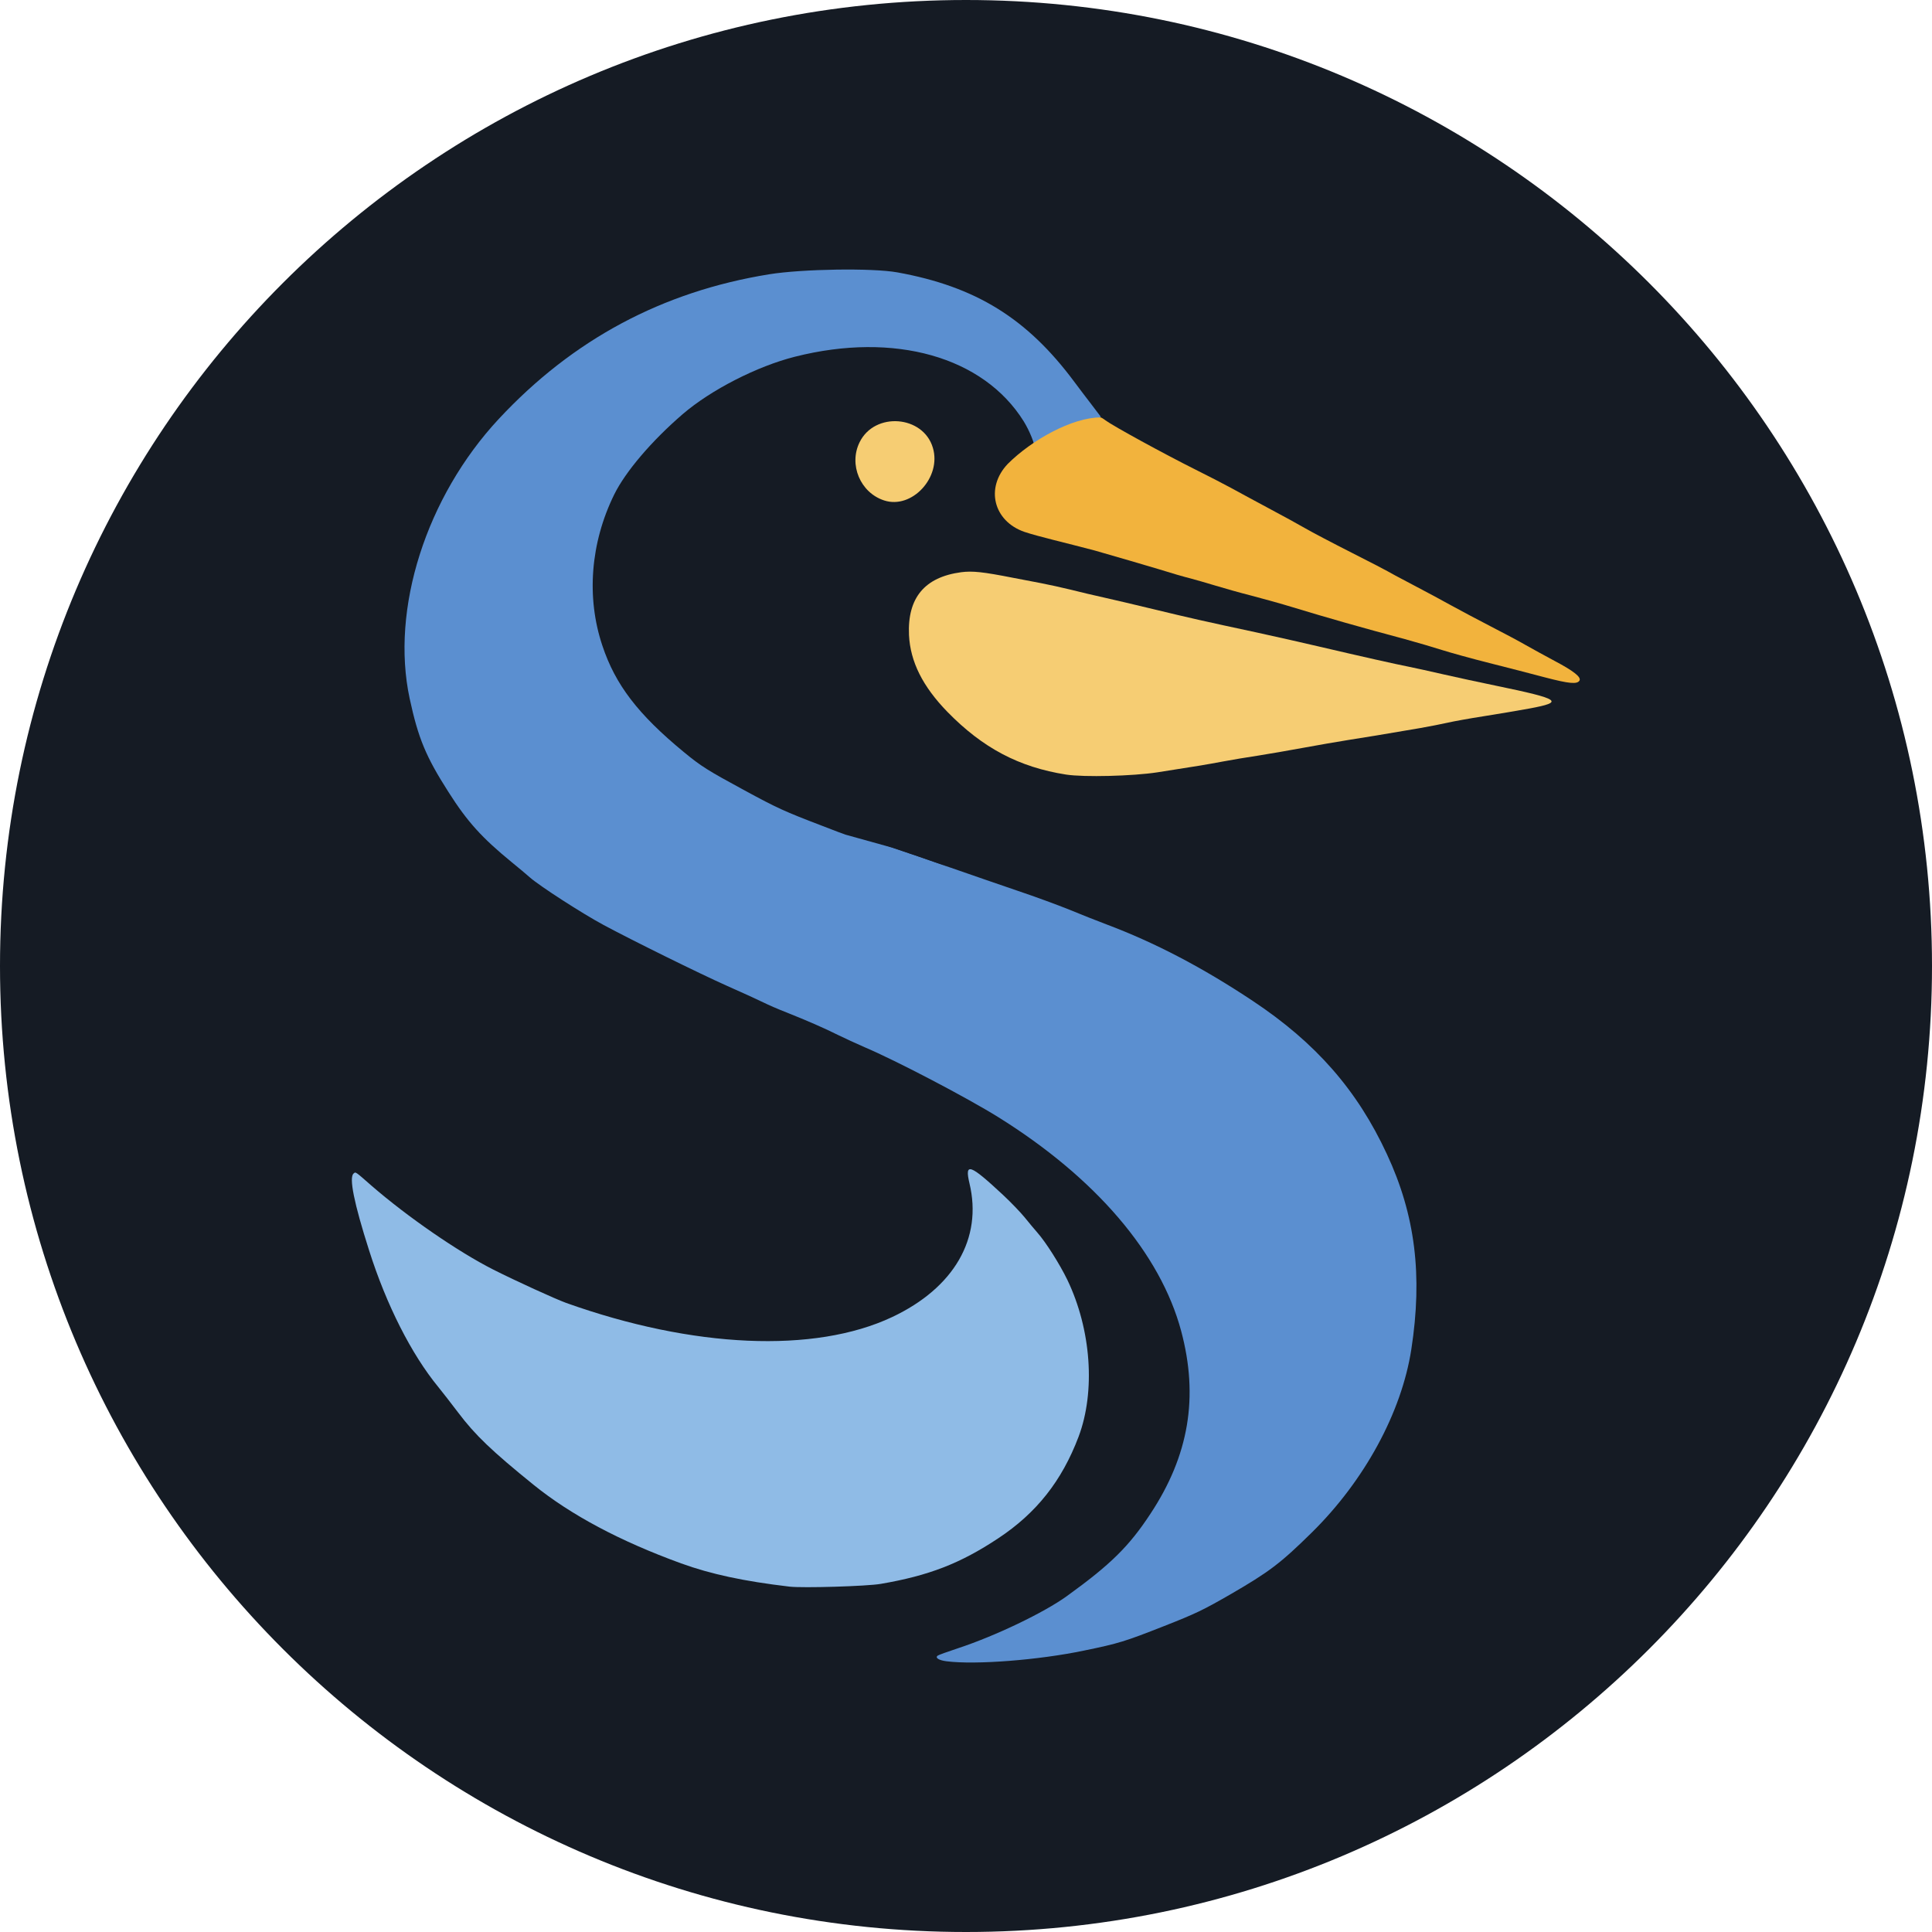
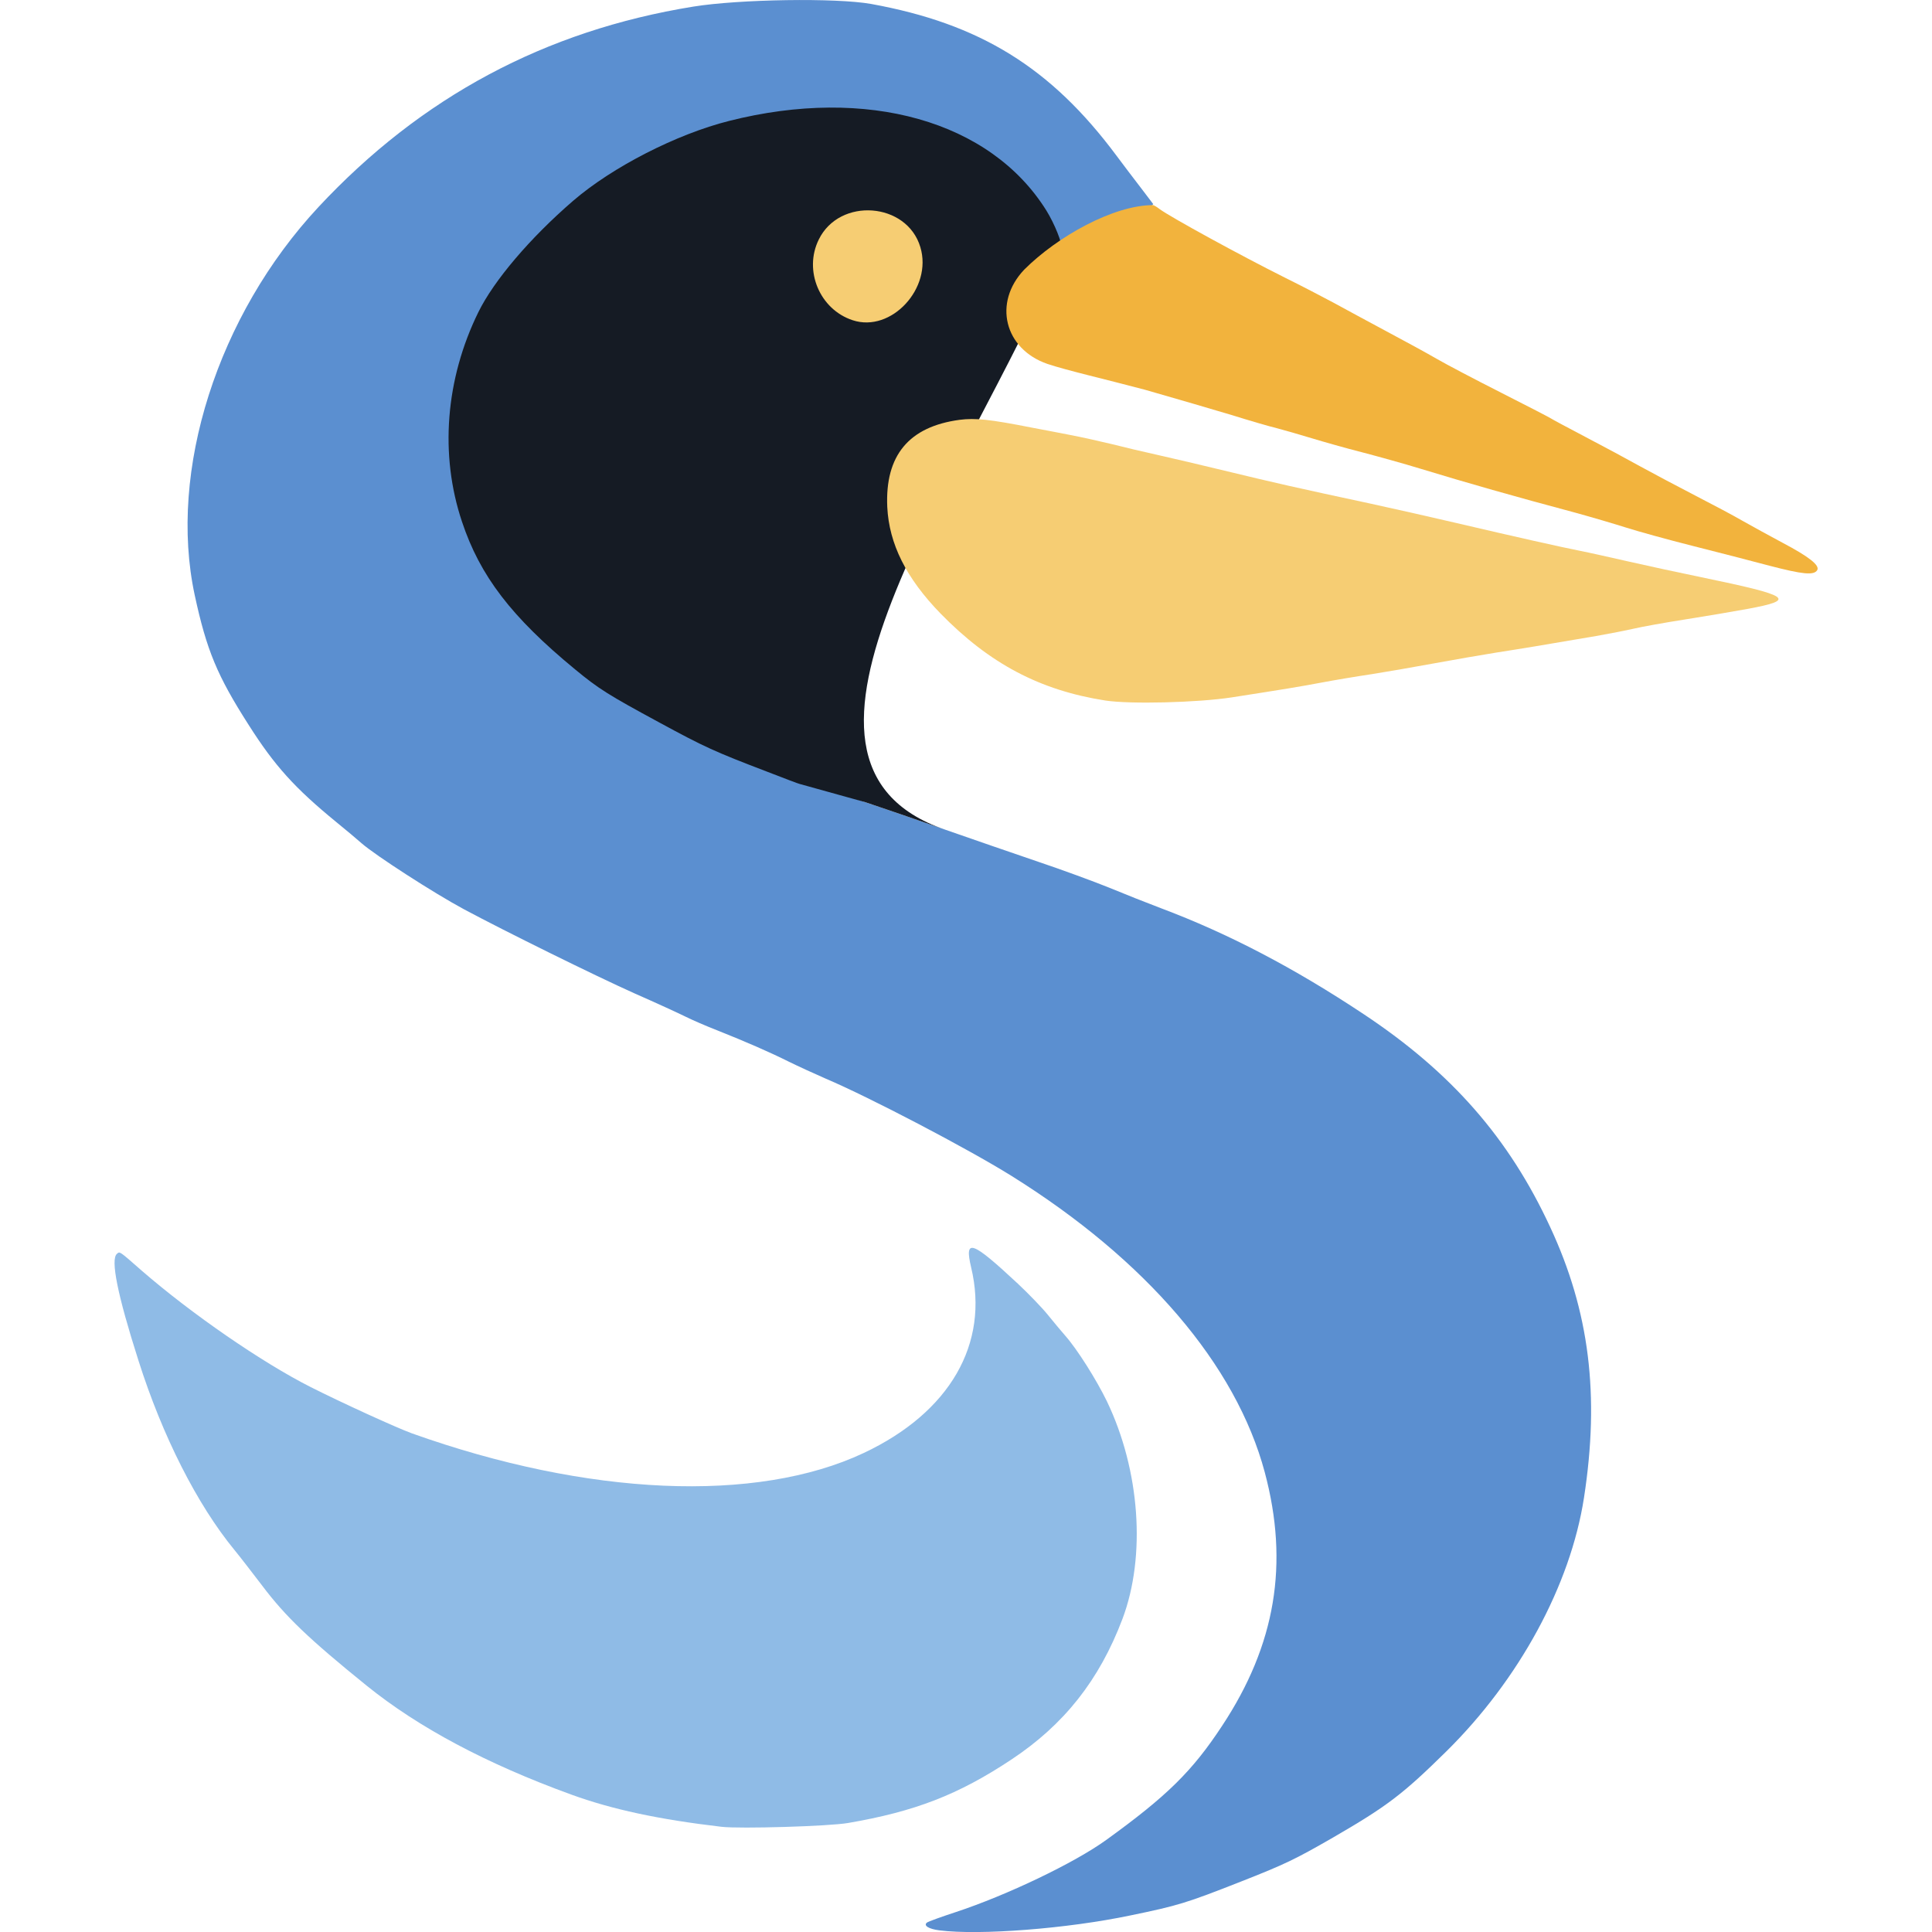
- <svg xmlns="http://www.w3.org/2000/svg" viewBox="0 0 32 32">
-   <circle cx="16" cy="16" r="16" fill="#151b24" />
-   <svg x="4" y="4" width="24" height="24" viewBox="169.5 95.5 1215 1215">
-     <path fill-rule="evenodd" fill="#5b8fd0" d="M760.7 1286.0C754.3 1285.2 750.9 1283.1 753.2 1281.3C753.9 1280.7 761.7 1277.9 770.5 1275.0C801.5 1264.8 842.4 1245.2 861.5 1231.4C898.2 1204.9 913.6 1189.8 931.6 1162.4C964.0 1113.4 972.2 1064.3 957.4 1009.0C940.0 944.1 885.7 880.6 804.0 829.7C777.8 813.4 718.4 782.3 692.0 771.1C685.1 768.1 675.1 763.5 669.6 760.8C658.4 755.2 644.0 748.9 626.4 741.9C619.7 739.3 611.2 735.6 607.4 733.7C603.6 731.8 589.7 725.4 576.5 719.6C552.8 709.0 497.3 681.6 473.1 668.6C454.9 658.8 419.6 636.0 411.4 628.8C408.7 626.4 401.8 620.6 396.0 615.9C371.1 595.5 358.9 582.1 343.1 557.2C324.1 527.5 317.7 512.1 310.5 478.7C294.4 403.7 324.3 309.7 385.3 244.2C447.3 177.7 522.3 137.5 611.9 123.0C639.7 118.5 698.4 117.6 719.5 121.4C785.1 133.3 828.1 159.8 867.7 213.0C871.6 218.2 878.2 227.0 882.4 232.4L890.0 242.4L882.2 250.4C877.9 254.9 862.8 270.8 848.6 285.8C834.4 300.7 822.7 313.0 822.6 313.0C822.5 313.0 824.1 309.5 826.2 305.2C838.2 281.1 833.5 257.0 811.9 231.9C786.4 202.3 740.8 185.7 689.6 187.3C642.8 188.8 603.6 200.9 561.4 227.1C541.6 239.3 514.1 265.2 498.2 286.5C467.8 327.2 458.7 385.5 475.1 434.4C485.9 466.8 504.0 490.7 540.5 520.7C554.8 532.5 560.4 536.0 591.6 552.9C623.7 570.3 662.3 586.2 716.0 604.0C725.6 607.2 747.2 614.6 764.0 620.5C780.8 626.4 806.2 635.1 820.5 640.0C834.8 644.8 854.1 651.9 863.5 655.7C872.9 659.6 886.8 665.1 894.5 668.0C935.5 683.4 975.4 704.3 1017.5 732.3C1070.3 767.4 1105.1 807.1 1130.0 860.9C1153.7 911.8 1160.0 962.4 1150.4 1024.5C1142.2 1077.4 1111.2 1134.4 1067.1 1177.9C1040.7 1203.9 1031.3 1211.0 998.5 1230.0C975.9 1243.0 969.8 1246.0 942.8 1256.6C910.0 1269.5 905.2 1271.0 876.1 1277.0C838.0 1285.0 785.0 1289.1 760.7 1286.0Z" />
-     <path fill-rule="evenodd" fill="#151b24" d="M656.5 585.5C624.8 573.4 618.7 570.6 591.6 555.9C560.4 539.0 554.8 535.5 540.5 523.7C502.0 492.0 483.0 467.2 472.1 434.4C458.5 393.9 462.1 348.2 482.0 307.7C491.4 288.6 513.2 262.9 539.4 240.3C563.0 220.0 601.8 200.1 633.6 192.1C717.0 171.0 791.6 192.1 825.4 246.3C830.4 254.4 834.9 265.6 835.0 270.3C775 410 644.0 579.2 764 620.5C747.2 614.6 725.6 607.2 716.0 604.0L676.1 592.9C675.8 592.9 667.0 589.6 656.5 585.5ZM731.1 306.9C746.5 298.7 752.1 279.2 743.9 262.9C739.5 254.1 726.8 248.3 714.3 249.3C697.1 250.6 687.5 261.3 687.5 279.0C687.5 303.9 709.9 318.2 731.1 306.9Z" />
-     <path fill-rule="evenodd" fill="#f2b33d" d="M1262.5 461.0C1252.0 458.2 1231.1 452.8 1216.0 449.0C1200.9 445.2 1182.9 440.2 1176.0 438.0C1169.1 435.8 1155.2 431.7 1145.0 428.9C1108.3 419.1 1080.2 411.1 1051.0 402.2C1041.9 399.4 1026.4 395.1 1016.5 392.5C1006.6 390.0 992.9 386.1 986.0 384.0C979.1 381.9 969.7 379.2 965.2 378.0C960.6 376.9 948.2 373.3 937.7 370.0C927.1 366.8 903.4 359.9 884.9 354.6C860.0 348.0 838.0 343.0 826.0 339.0C800.0 330.0 793.0 302.0 812.0 282.0C832.0 262.0 866.0 243.0 889.9 243.0C890.3 243.0 892.2 244.1 894.0 245.5C900.7 250.4 942.5 273.3 969.5 286.8C979.4 291.7 992.7 298.6 999.0 302.0C1005.3 305.5 1019.7 313.2 1031.0 319.3C1042.3 325.3 1056.0 332.8 1061.5 336.0C1067.0 339.2 1084.5 348.4 1100.5 356.5C1116.5 364.6 1130.0 371.6 1130.5 372.0C1131.0 372.4 1140.3 377.4 1151.0 383.0C1161.7 388.6 1176.8 396.7 1184.5 401.0C1192.2 405.2 1207.0 413.1 1217.5 418.5C1228.0 423.9 1241.0 430.8 1246.5 434.0C1252.0 437.1 1262.7 443.0 1270.4 447.1C1286.5 455.6 1293.1 460.8 1291.4 463.7C1289.4 466.9 1282.8 466.3 1262.5 461.0Z" />
-     <path fill-rule="evenodd" fill="#f6cd73" d="M861.0 542.5C821.4 536.3 791.0 520.2 761.4 489.9C740.6 468.5 730.3 447.8 729.2 425.5C727.8 394.3 742.3 376.9 773.0 372.8C782.5 371.6 791.1 372.5 816.5 377.5C823.1 378.7 833.7 380.8 840.0 382.0C846.3 383.2 857.6 385.7 865.0 387.5C872.4 389.4 884.8 392.3 892.5 394.0C900.2 395.7 919.3 400.2 935.0 404.0C963.9 411.0 976.7 413.9 1021.5 423.5C1035.2 426.5 1058.0 431.6 1072.0 434.9C1109.6 443.7 1137.3 449.9 1148.0 452.0C1153.2 453.0 1166.5 456.0 1177.5 458.5C1188.5 461.0 1208.3 465.3 1221.5 468.0C1275.6 479.2 1279.1 481.6 1249.4 487.1C1240.7 488.7 1223.6 491.6 1211.5 493.5C1199.3 495.4 1185.5 497.9 1180.8 499.0C1176.0 500.1 1165.7 502.1 1157.8 503.5C1124.4 509.2 1113.6 511.0 1097.5 513.5C1088.2 515.0 1071.3 517.9 1060.0 520.0C1048.7 522.1 1031.8 525.0 1022.5 526.5C1013.1 527.9 999.4 530.2 992.0 531.6C978.8 534.1 969.6 535.6 937.5 540.6C916.7 543.8 876.0 544.8 861.0 542.5Z" />
-     <path fill-rule="evenodd" fill="#8fbbe6" d="M629.0 1223.4C590.7 1218.9 562.9 1212.9 538.1 1203.9C486.7 1185.2 445.7 1163.3 414.5 1138.1C379.5 1109.8 365.4 1096.3 351.3 1077.6C345.4 1069.9 337.9 1060.1 334.5 1056.0C312.0 1028.6 291.0 987.2 276.5 941.5C263.8 901.7 259.5 880.3 263.5 877.0C265.3 875.5 264.6 875.0 278.5 887.2C308.7 913.4 351.1 942.6 380.5 957.5C399.7 967.2 432.4 982.1 441.7 985.5C548.1 1023.5 650.0 1028.0 715.0 997.4C767.0 972.9 791.0 931.4 779.9 885.2C775.7 867.4 780.2 869.0 808.2 895.1C814.7 901.2 822.8 909.6 826.2 913.8C829.6 918.0 834.4 923.8 836.8 926.5C843.9 934.5 855.6 953.0 862.0 966.2C882.0 1007.9 885.7 1059.7 871.4 1097.7C857.4 1134.7 836.1 1161.7 804.0 1182.9C772.2 1204.0 745.8 1214.2 705.5 1221.1C694.0 1223.1 640.2 1224.7 629.0 1223.4Z" />
-     <path fill-rule="evenodd" fill="#f6cd73" d="M708.3 312.6C688.4 306.1 678.5 282.6 687.8 263.8C700.4 238.1 741.1 241.2 749.2 268.4C756.7 293.2 731.6 320.3 708.3 312.6Z" />
-   </svg>
+ <svg xmlns="http://www.w3.org/2000/svg" viewBox="192.8 119 1168 1168">
+   <path fill-rule="evenodd" fill="#5b8fd0" d="M760.7 1286.0C754.3 1285.2 750.9 1283.1 753.2 1281.3C753.9 1280.7 761.7 1277.9 770.5 1275.0C801.5 1264.8 842.4 1245.2 861.5 1231.4C898.2 1204.9 913.6 1189.8 931.6 1162.4C964.0 1113.4 972.2 1064.3 957.4 1009.0C940.0 944.1 885.7 880.6 804.0 829.7C777.8 813.4 718.4 782.3 692.0 771.1C685.1 768.1 675.1 763.5 669.6 760.8C658.4 755.2 644.0 748.9 626.4 741.9C619.7 739.3 611.2 735.6 607.4 733.7C603.6 731.8 589.7 725.4 576.5 719.6C552.8 709.0 497.3 681.6 473.1 668.6C454.9 658.8 419.6 636.0 411.4 628.8C408.7 626.4 401.8 620.6 396.0 615.9C371.1 595.5 358.9 582.1 343.1 557.2C324.1 527.5 317.7 512.1 310.5 478.7C294.4 403.7 324.3 309.7 385.3 244.2C447.3 177.7 522.3 137.5 611.9 123.0C639.7 118.5 698.4 117.6 719.5 121.4C785.1 133.3 828.1 159.8 867.7 213.0C871.6 218.2 878.2 227.0 882.4 232.4L890.0 242.4L882.2 250.4C877.9 254.9 862.8 270.8 848.6 285.8C834.4 300.7 822.7 313.0 822.6 313.0C822.5 313.0 824.1 309.5 826.2 305.2C838.2 281.1 833.5 257.0 811.9 231.9C786.4 202.3 740.8 185.7 689.6 187.3C642.8 188.8 603.6 200.9 561.4 227.1C541.6 239.3 514.1 265.2 498.2 286.5C467.8 327.2 458.7 385.5 475.1 434.4C485.9 466.8 504.0 490.7 540.5 520.7C554.8 532.5 560.4 536.0 591.6 552.9C623.7 570.3 662.3 586.2 716.0 604.0C725.6 607.2 747.2 614.6 764.0 620.5C780.8 626.4 806.2 635.1 820.5 640.0C834.8 644.8 854.1 651.9 863.5 655.7C872.9 659.6 886.8 665.1 894.5 668.0C935.5 683.4 975.4 704.3 1017.5 732.3C1070.3 767.4 1105.1 807.1 1130.0 860.9C1153.7 911.8 1160.0 962.4 1150.4 1024.5C1142.2 1077.4 1111.2 1134.4 1067.1 1177.9C1040.7 1203.9 1031.3 1211.0 998.5 1230.0C975.9 1243.0 969.8 1246.0 942.8 1256.6C910.0 1269.5 905.2 1271.0 876.1 1277.0C838.0 1285.0 785.0 1289.1 760.7 1286.0Z" />
+   <path fill-rule="evenodd" fill="#151b24" d="M656.5 585.5C624.8 573.4 618.7 570.6 591.6 555.9C560.4 539.0 554.8 535.5 540.5 523.7C502.0 492.0 483.0 467.2 472.1 434.4C458.5 393.9 462.1 348.2 482.0 307.7C491.4 288.6 513.2 262.9 539.4 240.3C563.0 220.0 601.8 200.1 633.6 192.1C717.0 171.0 791.6 192.1 825.4 246.3C830.4 254.4 834.9 265.6 835.0 270.3C775 410 644.0 579.2 764 620.5C747.2 614.6 725.6 607.2 716.0 604.0L676.1 592.9C675.8 592.9 667.0 589.6 656.5 585.5ZM731.1 306.9C746.5 298.7 752.1 279.2 743.9 262.9C739.5 254.1 726.8 248.3 714.3 249.3C697.1 250.6 687.5 261.3 687.5 279.0C687.5 303.9 709.9 318.2 731.1 306.9Z" />
+   <path fill-rule="evenodd" fill="#f2b33d" d="M1262.5 461.0C1252.0 458.2 1231.1 452.8 1216.0 449.0C1200.9 445.2 1182.9 440.2 1176.0 438.0C1169.1 435.8 1155.2 431.7 1145.0 428.9C1108.3 419.1 1080.2 411.1 1051.0 402.2C1041.9 399.4 1026.4 395.1 1016.5 392.5C1006.6 390.0 992.9 386.1 986.0 384.0C979.1 381.9 969.7 379.2 965.2 378.0C960.6 376.9 948.2 373.3 937.7 370.0C927.1 366.8 903.4 359.9 884.9 354.6C860.0 348.0 838.0 343.0 826.0 339.0C800.0 330.0 793.0 302.0 812.0 282.0C832.0 262.0 866.0 243.0 889.9 243.0C890.3 243.0 892.2 244.1 894.0 245.5C900.7 250.4 942.5 273.3 969.5 286.8C979.4 291.7 992.7 298.6 999.0 302.0C1005.3 305.5 1019.7 313.2 1031.0 319.3C1042.3 325.3 1056.0 332.8 1061.5 336.0C1067.0 339.2 1084.5 348.4 1100.5 356.5C1116.5 364.6 1130.0 371.6 1130.5 372.0C1131.0 372.4 1140.3 377.4 1151.0 383.0C1161.7 388.6 1176.8 396.7 1184.5 401.0C1192.2 405.2 1207.0 413.1 1217.5 418.5C1228.0 423.9 1241.0 430.8 1246.5 434.0C1252.0 437.1 1262.7 443.0 1270.4 447.1C1286.5 455.6 1293.1 460.8 1291.4 463.7C1289.4 466.9 1282.8 466.3 1262.5 461.0Z" />
+   <path fill-rule="evenodd" fill="#f6cd73" d="M861.0 542.5C821.4 536.3 791.0 520.2 761.4 489.9C740.6 468.5 730.3 447.8 729.2 425.5C727.8 394.3 742.3 376.9 773.0 372.8C782.5 371.6 791.1 372.5 816.5 377.5C823.1 378.7 833.7 380.8 840.0 382.0C846.3 383.2 857.6 385.7 865.0 387.5C872.4 389.4 884.8 392.3 892.5 394.0C900.2 395.7 919.3 400.2 935.0 404.0C963.9 411.0 976.7 413.9 1021.5 423.5C1035.2 426.5 1058.0 431.6 1072.0 434.9C1109.6 443.7 1137.3 449.9 1148.0 452.0C1153.2 453.0 1166.5 456.0 1177.5 458.5C1188.5 461.0 1208.3 465.3 1221.5 468.0C1275.6 479.2 1279.1 481.6 1249.4 487.1C1240.7 488.7 1223.6 491.6 1211.5 493.5C1199.3 495.4 1185.5 497.9 1180.8 499.0C1176.0 500.1 1165.7 502.1 1157.8 503.5C1124.4 509.2 1113.6 511.0 1097.5 513.5C1088.2 515.0 1071.3 517.9 1060.0 520.0C1048.7 522.1 1031.8 525.0 1022.5 526.5C1013.1 527.9 999.4 530.2 992.0 531.6C978.8 534.1 969.6 535.6 937.5 540.6C916.7 543.8 876.0 544.8 861.0 542.5Z" />
+   <path fill-rule="evenodd" fill="#8fbbe6" d="M629.0 1223.4C590.7 1218.9 562.9 1212.9 538.1 1203.9C486.7 1185.2 445.7 1163.3 414.5 1138.1C379.5 1109.8 365.4 1096.3 351.3 1077.6C345.4 1069.9 337.9 1060.1 334.5 1056.0C312.0 1028.6 291.0 987.2 276.5 941.5C263.8 901.7 259.5 880.3 263.5 877.0C265.3 875.5 264.6 875.0 278.5 887.2C308.7 913.4 351.1 942.6 380.5 957.5C399.7 967.2 432.4 982.1 441.7 985.5C548.1 1023.5 650.0 1028.0 715.0 997.4C767.0 972.9 791.0 931.4 779.9 885.2C775.7 867.4 780.2 869.0 808.2 895.1C814.7 901.2 822.8 909.6 826.2 913.8C829.6 918.0 834.4 923.8 836.8 926.5C843.9 934.5 855.6 953.0 862.0 966.2C882.0 1007.9 885.7 1059.7 871.4 1097.7C857.4 1134.7 836.1 1161.7 804.0 1182.9C772.2 1204.0 745.8 1214.2 705.5 1221.1C694.0 1223.1 640.2 1224.7 629.0 1223.4Z" />
+   <path fill-rule="evenodd" fill="#f6cd73" d="M708.3 312.6C688.4 306.1 678.5 282.6 687.8 263.8C700.4 238.1 741.1 241.2 749.2 268.4C756.7 293.2 731.6 320.3 708.3 312.6Z" />
</svg>
